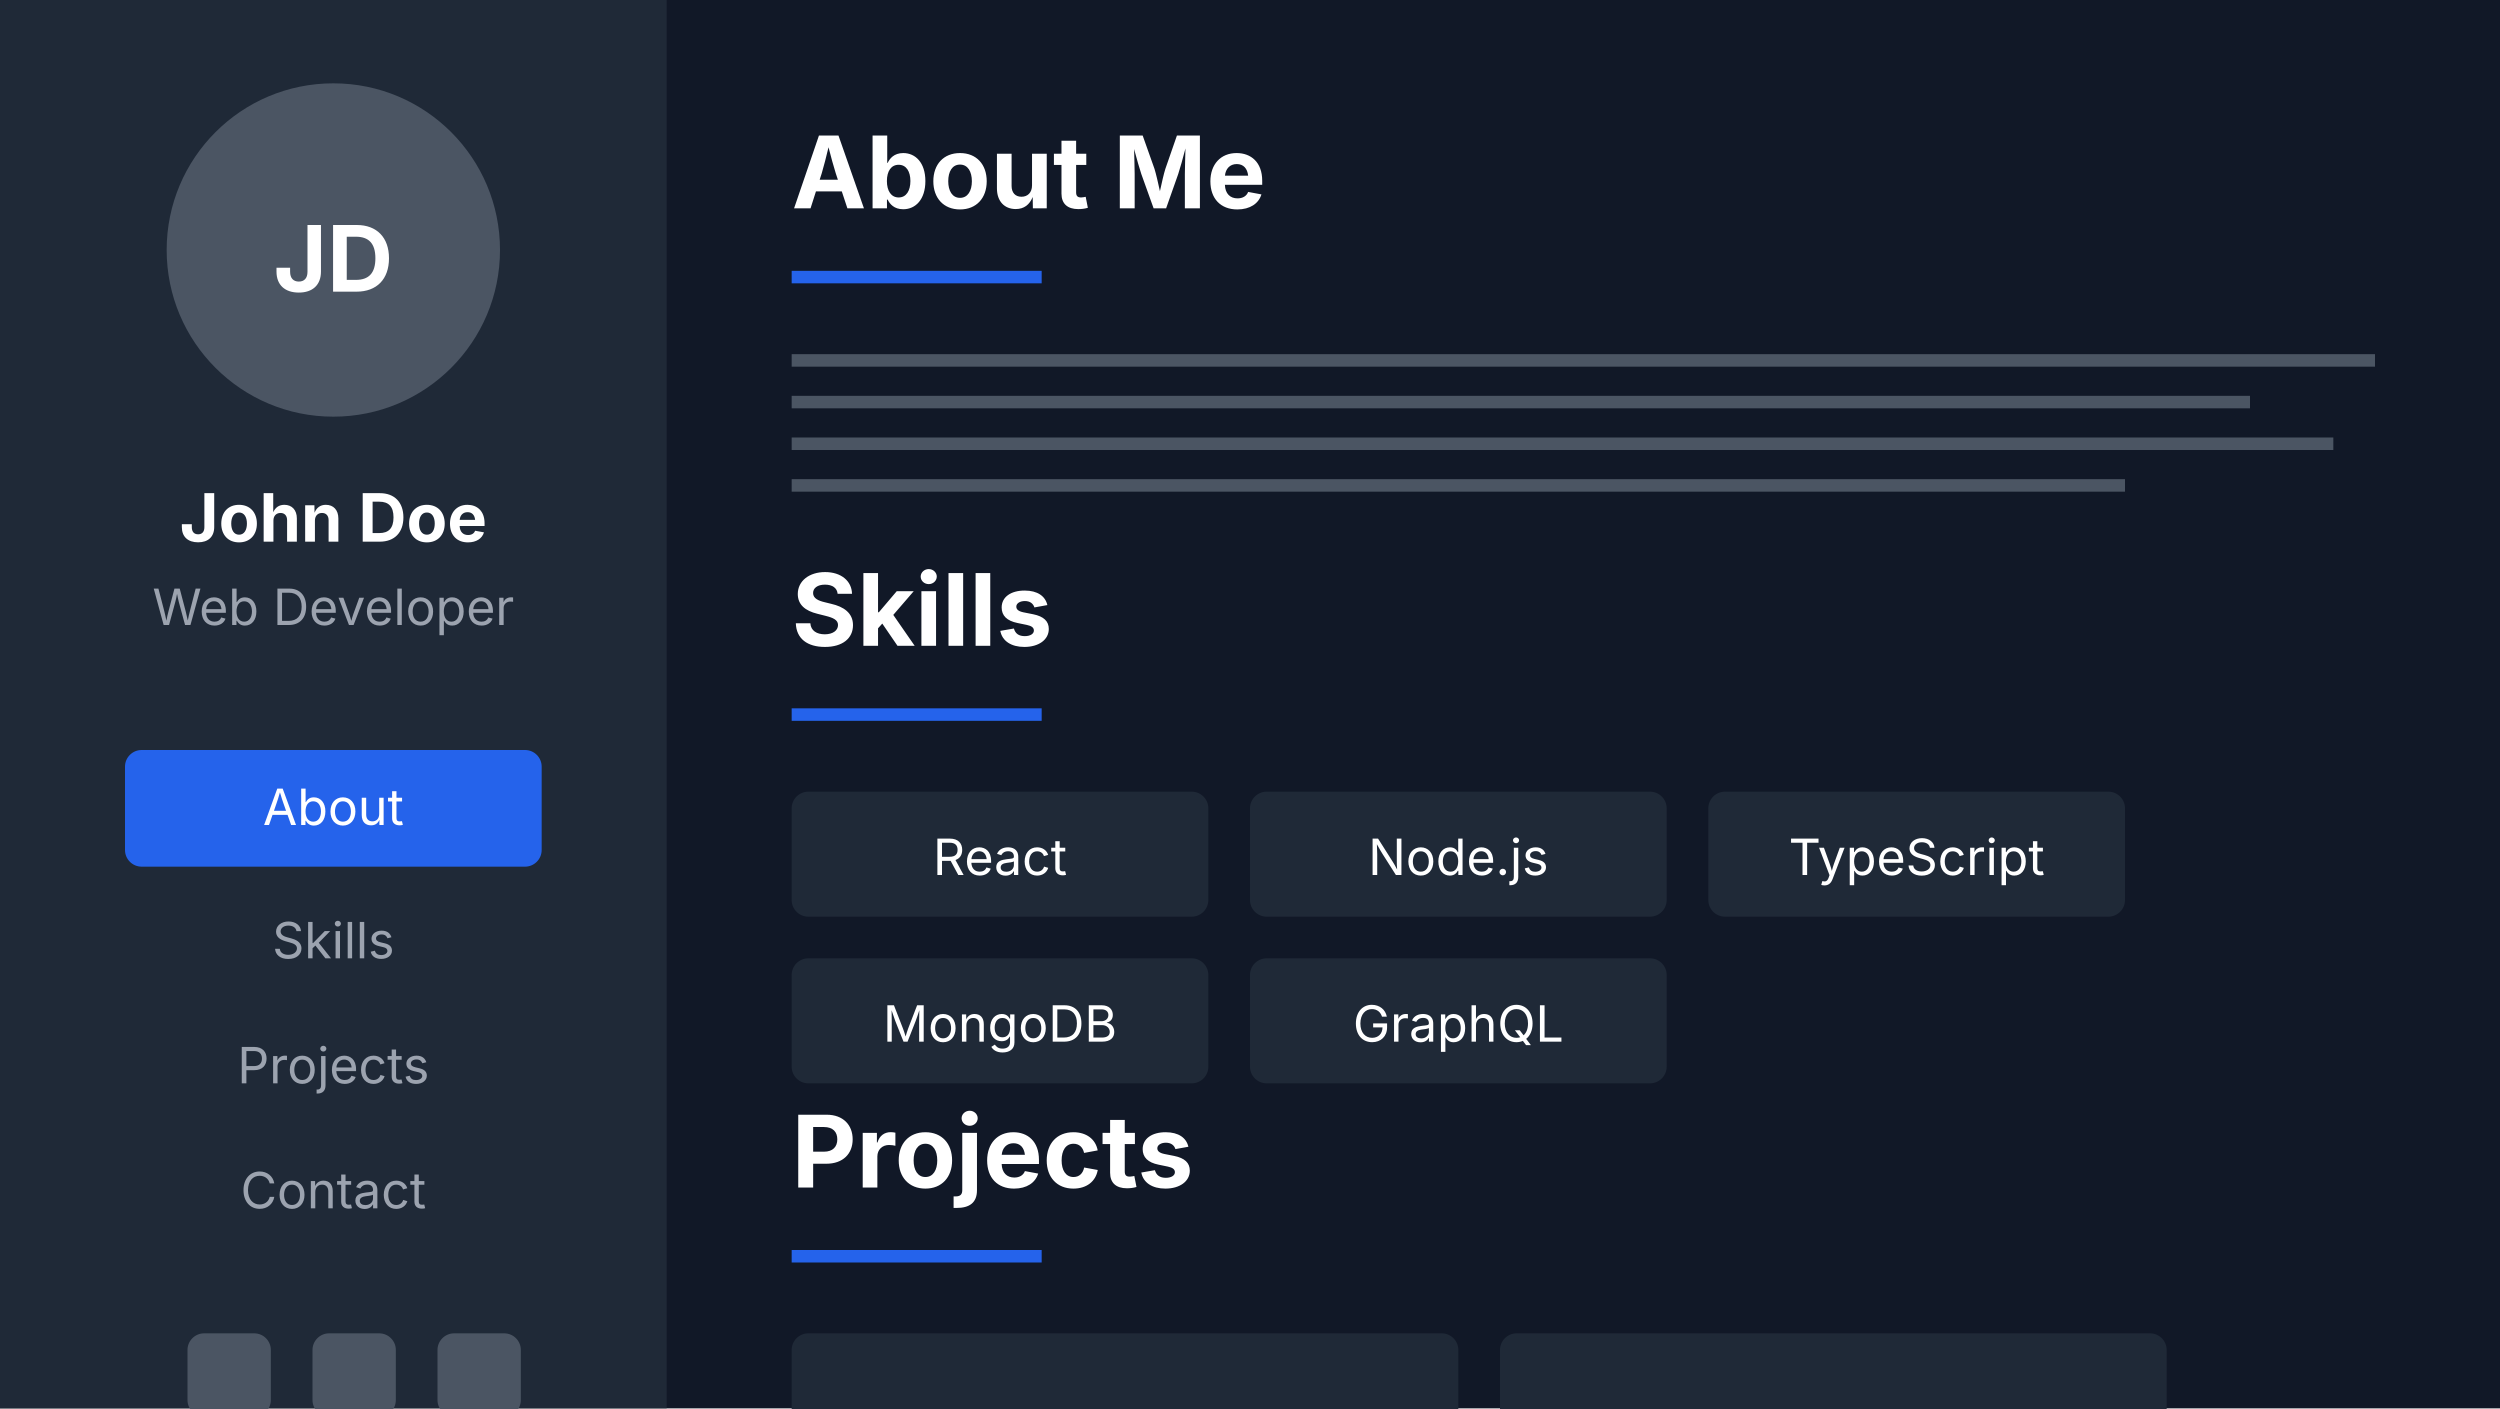
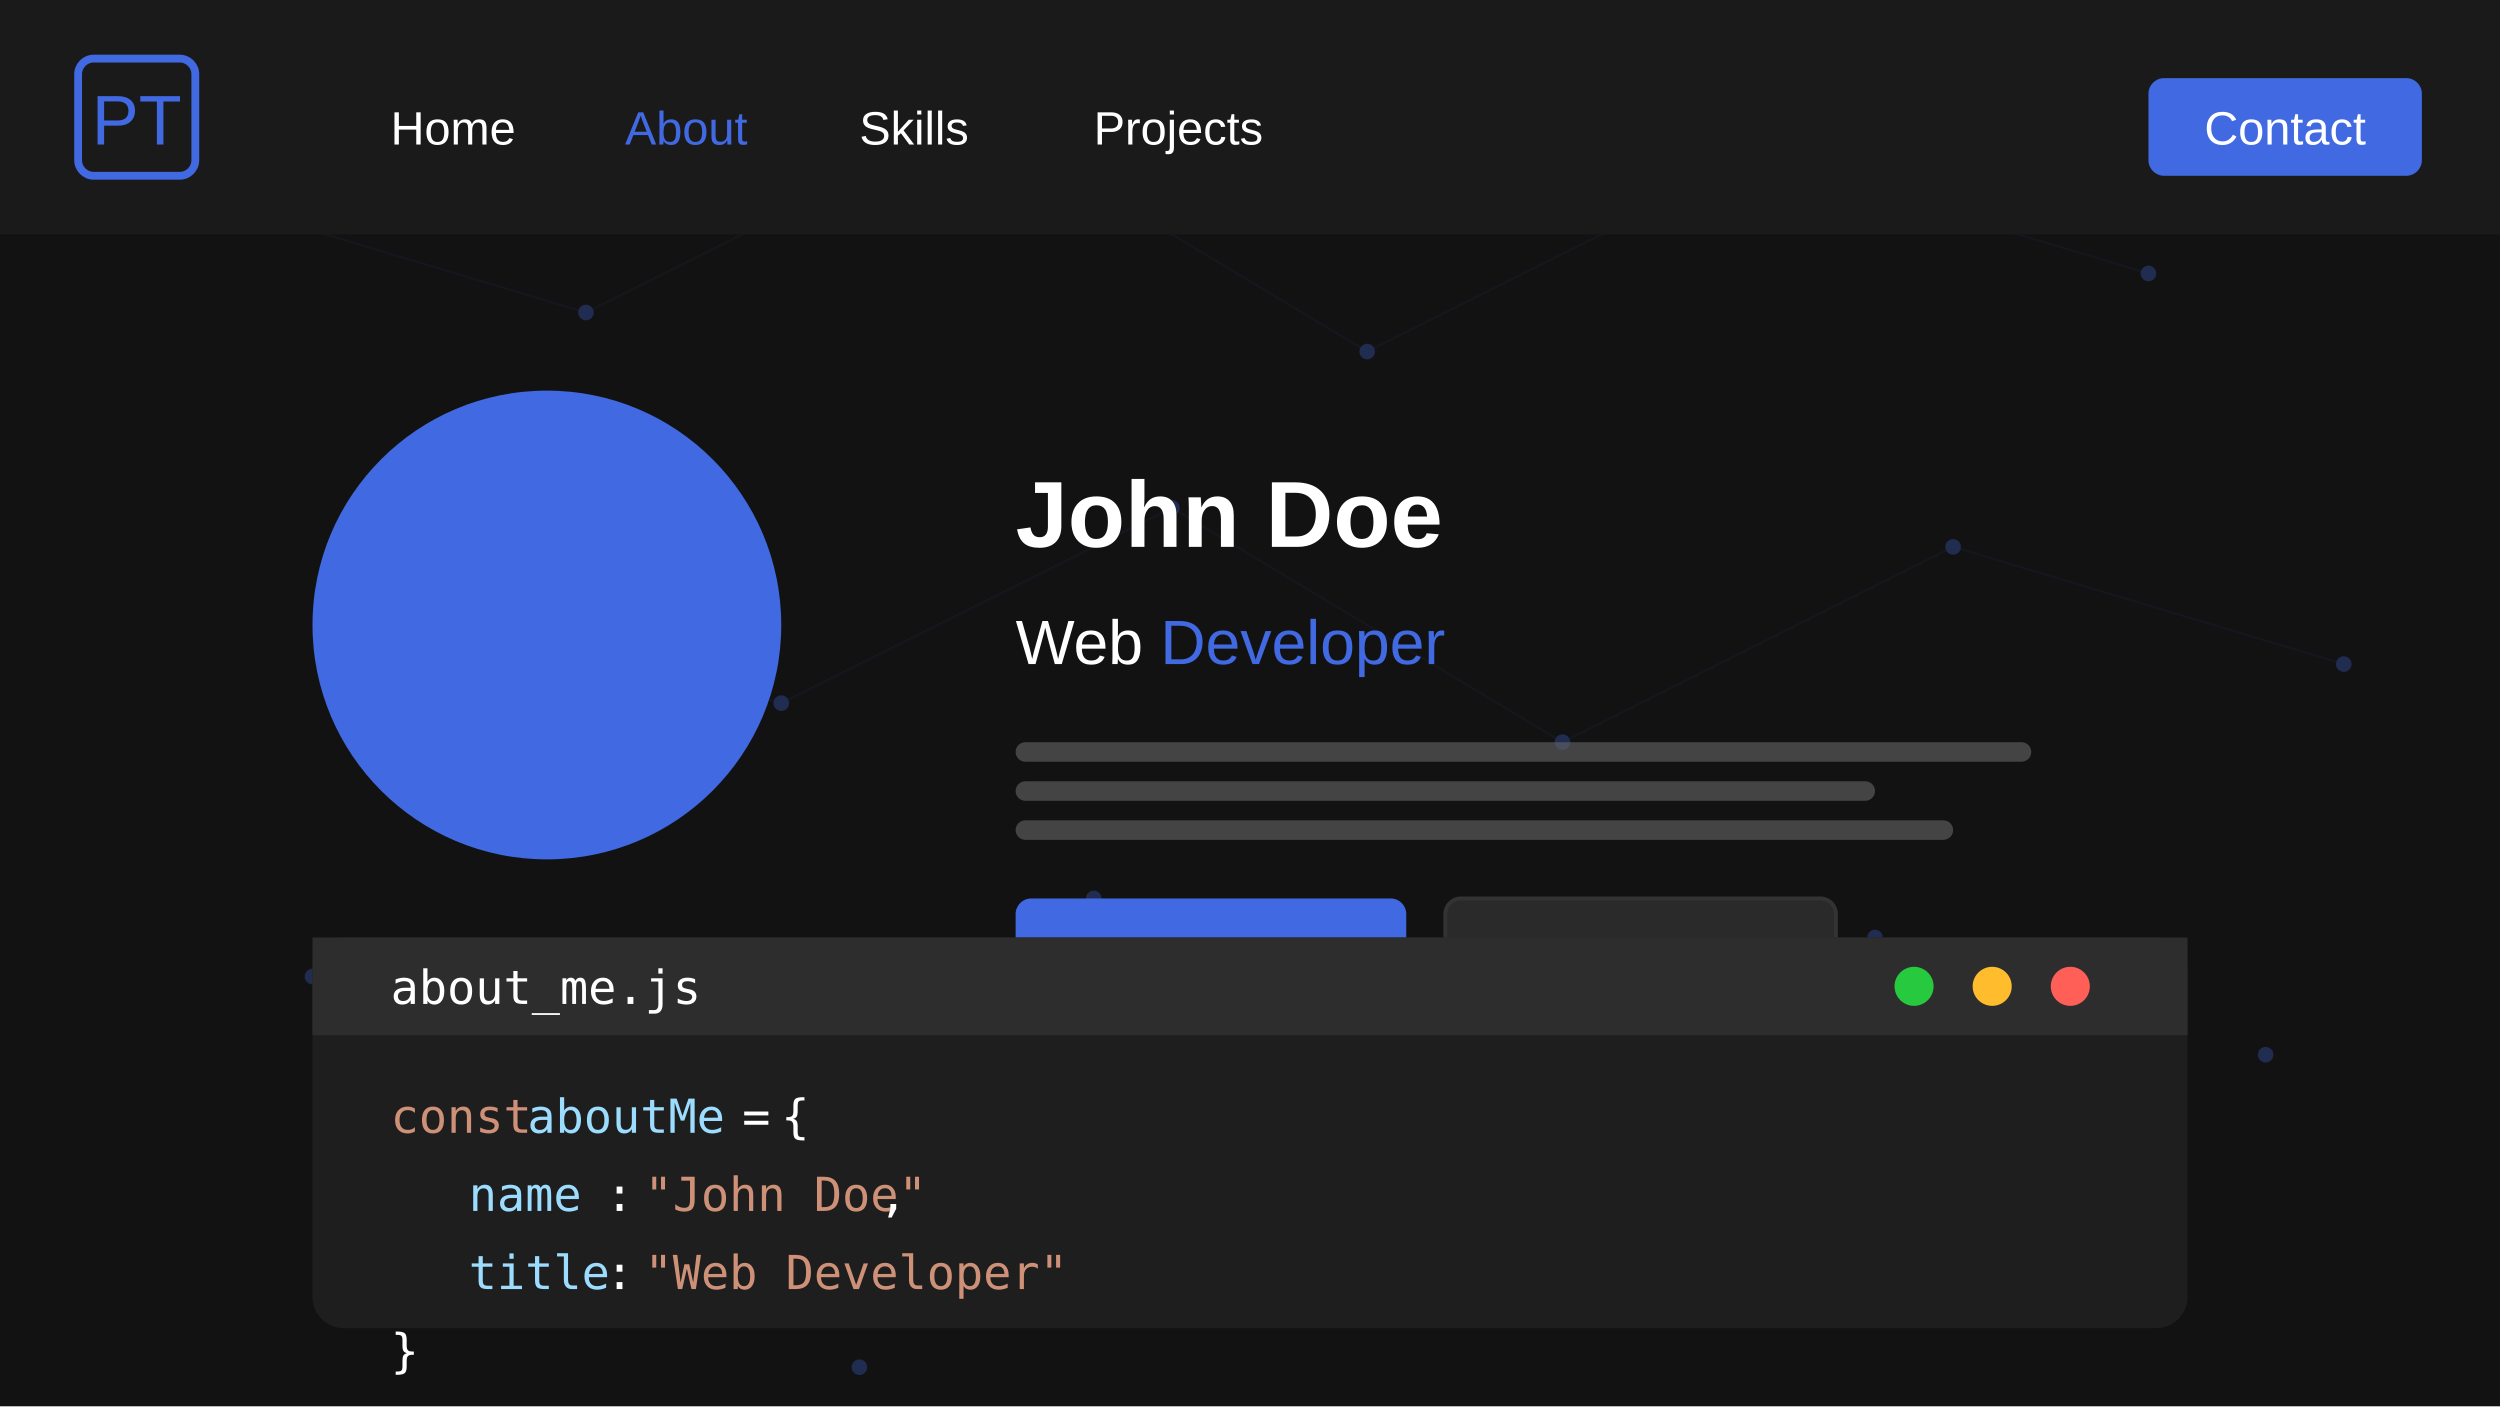
- <svg xmlns="http://www.w3.org/2000/svg" width="600" height="338" viewBox="0 0 600 338" fill="none">
-   <rect width="600" height="338" fill="#111827" />
-   <rect x="0" y="0" width="160" height="338" fill="#1f2937" />
-   <circle cx="80" cy="60" r="40" fill="#4b5563" />
-   <text x="80" y="70" font-family="'Inter', sans-serif" font-size="22" font-weight="bold" fill="#ffffff" text-anchor="middle">JD</text>
-   <text x="80" y="130" font-family="'Inter', sans-serif" font-size="16" font-weight="bold" fill="#ffffff" text-anchor="middle">John Doe</text>
-   <text x="80" y="150" font-family="'Inter', sans-serif" font-size="12" fill="#9ca3af" text-anchor="middle">Web Developer</text>
-   <rect x="30" y="180" width="100" height="28" rx="4" fill="#2563eb" />
-   <text x="80" y="198" font-family="'Inter', sans-serif" font-size="12" fill="#ffffff" text-anchor="middle">About</text>
-   <text x="80" y="230" font-family="'Inter', sans-serif" font-size="12" fill="#9ca3af" text-anchor="middle">Skills</text>
-   <text x="80" y="260" font-family="'Inter', sans-serif" font-size="12" fill="#9ca3af" text-anchor="middle">Projects</text>
-   <text x="80" y="290" font-family="'Inter', sans-serif" font-size="12" fill="#9ca3af" text-anchor="middle">Contact</text>
-   <rect x="45" y="320" width="20" height="20" rx="4" fill="#4b5563" />
-   <rect x="75" y="320" width="20" height="20" rx="4" fill="#4b5563" />
-   <rect x="105" y="320" width="20" height="20" rx="4" fill="#4b5563" />
-   <text x="190" y="50" font-family="'Inter', sans-serif" font-size="24" font-weight="bold" fill="#ffffff">About Me</text>
-   <rect x="190" y="65" width="60" height="3" fill="#2563eb" />
-   <rect x="190" y="85" width="380" height="3" fill="#4b5563" />
-   <rect x="190" y="95" width="350" height="3" fill="#4b5563" />
-   <rect x="190" y="105" width="370" height="3" fill="#4b5563" />
-   <rect x="190" y="115" width="320" height="3" fill="#4b5563" />
-   <text x="190" y="155" font-family="'Inter', sans-serif" font-size="24" font-weight="bold" fill="#ffffff">Skills</text>
-   <rect x="190" y="170" width="60" height="3" fill="#2563eb" />
-   <rect x="190" y="190" width="100" height="30" rx="4" fill="#1f2937" />
-   <text x="240" y="210" font-family="'Inter', sans-serif" font-size="12" fill="#ffffff" text-anchor="middle">React</text>
-   <rect x="300" y="190" width="100" height="30" rx="4" fill="#1f2937" />
-   <text x="350" y="210" font-family="'Inter', sans-serif" font-size="12" fill="#ffffff" text-anchor="middle">Node.js</text>
-   <rect x="410" y="190" width="100" height="30" rx="4" fill="#1f2937" />
-   <text x="460" y="210" font-family="'Inter', sans-serif" font-size="12" fill="#ffffff" text-anchor="middle">TypeScript</text>
-   <rect x="190" y="230" width="100" height="30" rx="4" fill="#1f2937" />
-   <text x="240" y="250" font-family="'Inter', sans-serif" font-size="12" fill="#ffffff" text-anchor="middle">MongoDB</text>
-   <rect x="300" y="230" width="100" height="30" rx="4" fill="#1f2937" />
-   <text x="350" y="250" font-family="'Inter', sans-serif" font-size="12" fill="#ffffff" text-anchor="middle">GraphQL</text>
-   <text x="190" y="285" font-family="'Inter', sans-serif" font-size="24" font-weight="bold" fill="#ffffff">Projects</text>
-   <rect x="190" y="300" width="60" height="3" fill="#2563eb" />
-   <rect x="190" y="320" width="160" height="90" rx="4" fill="#1f2937" />
-   <rect x="360" y="320" width="160" height="90" rx="4" fill="#1f2937" />
+ <svg xmlns="http://www.w3.org/2000/svg" width="640" height="360" viewBox="0 0 640 360" fill="none">
+   <rect width="640" height="360" fill="#121212" />
+   <g opacity="0.3">
+     <circle cx="50" cy="50" r="2" fill="#4169E1" />
+     <circle cx="150" cy="80" r="2" fill="#4169E1" />
+     <circle cx="250" cy="30" r="2" fill="#4169E1" />
+     <circle cx="350" cy="90" r="2" fill="#4169E1" />
+     <circle cx="450" cy="40" r="2" fill="#4169E1" />
+     <circle cx="550" cy="70" r="2" fill="#4169E1" />
+     <circle cx="100" cy="150" r="2" fill="#4169E1" />
+     <circle cx="200" cy="180" r="2" fill="#4169E1" />
+     <circle cx="300" cy="130" r="2" fill="#4169E1" />
+     <circle cx="400" cy="190" r="2" fill="#4169E1" />
+     <circle cx="500" cy="140" r="2" fill="#4169E1" />
+     <circle cx="600" cy="170" r="2" fill="#4169E1" />
+     <circle cx="80" cy="250" r="2" fill="#4169E1" />
+     <circle cx="180" cy="280" r="2" fill="#4169E1" />
+     <circle cx="280" cy="230" r="2" fill="#4169E1" />
+     <circle cx="380" cy="290" r="2" fill="#4169E1" />
+     <circle cx="480" cy="240" r="2" fill="#4169E1" />
+     <circle cx="580" cy="270" r="2" fill="#4169E1" />
+     <circle cx="120" cy="320" r="2" fill="#4169E1" />
+     <circle cx="220" cy="350" r="2" fill="#4169E1" />
+     <circle cx="320" cy="300" r="2" fill="#4169E1" />
+     <circle cx="420" cy="330" r="2" fill="#4169E1" />
+     <circle cx="520" cy="310" r="2" fill="#4169E1" />
+     <line x1="50" y1="50" x2="150" y2="80" stroke="#4169E1" stroke-width="0.5" opacity="0.2" />
+     <line x1="150" y1="80" x2="250" y2="30" stroke="#4169E1" stroke-width="0.5" opacity="0.2" />
+     <line x1="250" y1="30" x2="350" y2="90" stroke="#4169E1" stroke-width="0.5" opacity="0.2" />
+     <line x1="350" y1="90" x2="450" y2="40" stroke="#4169E1" stroke-width="0.5" opacity="0.2" />
+     <line x1="450" y1="40" x2="550" y2="70" stroke="#4169E1" stroke-width="0.5" opacity="0.2" />
+     <line x1="100" y1="150" x2="200" y2="180" stroke="#4169E1" stroke-width="0.5" opacity="0.2" />
+     <line x1="200" y1="180" x2="300" y2="130" stroke="#4169E1" stroke-width="0.5" opacity="0.2" />
+     <line x1="300" y1="130" x2="400" y2="190" stroke="#4169E1" stroke-width="0.5" opacity="0.2" />
+     <line x1="400" y1="190" x2="500" y2="140" stroke="#4169E1" stroke-width="0.5" opacity="0.2" />
+     <line x1="500" y1="140" x2="600" y2="170" stroke="#4169E1" stroke-width="0.5" opacity="0.2" />
+   </g>
+   <rect x="0" y="0" width="640" height="60" fill="#1A1A1A" />
+   <rect x="20" y="15" width="30" height="30" rx="4" stroke="#4169E1" stroke-width="2" fill="none" />
+   <text x="35" y="37" text-anchor="middle" font-family="Arial, sans-serif" font-size="18" fill="#4169E1">PT</text>
+   <text x="100" y="37" font-family="Arial, sans-serif" font-size="12" fill="white">Home</text>
+   <text x="160" y="37" font-family="Arial, sans-serif" font-size="12" fill="#4169E1">About</text>
+   <text x="220" y="37" font-family="Arial, sans-serif" font-size="12" fill="white">Skills</text>
+   <text x="280" y="37" font-family="Arial, sans-serif" font-size="12" fill="white">Projects</text>
+   <rect x="550" y="20" width="70" height="25" rx="4" fill="#4169E1" />
+   <text x="585" y="37" text-anchor="middle" font-family="Arial, sans-serif" font-size="12" fill="white">Contact</text>
+   <g transform="translate(80, 100)">
+     <circle cx="60" cy="60" r="60" fill="#4169E1" />
+     <text x="180" y="40" font-family="Arial, sans-serif" font-size="24" font-weight="bold" fill="white">John Doe</text>
+     <text x="180" y="70" font-family="Arial, sans-serif" font-size="16" fill="white">Web <tspan fill="#4169E1">Developer</tspan>
+     </text>
+     <rect x="180" y="90" width="260" height="5" rx="2.5" fill="#666666" opacity="0.6" />
+     <rect x="180" y="100" width="220" height="5" rx="2.5" fill="#666666" opacity="0.6" />
+     <rect x="180" y="110" width="240" height="5" rx="2.5" fill="#666666" opacity="0.6" />
+     <rect x="180" y="130" width="100" height="30" rx="4" fill="#4169E1" />
+     <text x="230" y="150" text-anchor="middle" font-family="Arial, sans-serif" font-size="12" fill="white">Contact</text>
+     <rect x="290" y="130" width="100" height="30" rx="4" fill="#2A2A2A" stroke="#333333" stroke-width="1" />
+     <text x="340" y="150" text-anchor="middle" font-family="Arial, sans-serif" font-size="12" fill="white">Download CV</text>
+   </g>
+   <g transform="translate(80, 240)">
+     <rect width="480" height="100" rx="8" fill="#1E1E1E" />
+     <rect width="480" height="25" rx="8 8 0 0" fill="#2D2D2D" />
+     <text x="20" y="17" font-family="monospace" font-size="12" fill="white">about_me.js</text>
+     <circle cx="450" cy="12.5" r="5" fill="#FF5F56" />
+     <circle cx="430" cy="12.5" r="5" fill="#FFBD2E" />
+     <circle cx="410" cy="12.5" r="5" fill="#27C93F" />
+     <text x="20" y="50" font-family="monospace" font-size="12" fill="#CE9178">const</text>
+     <text x="55" y="50" font-family="monospace" font-size="12" fill="#9CDCFE">aboutMe</text>
+     <text x="110" y="50" font-family="monospace" font-size="12" fill="white">=</text>
+     <text x="120" y="50" font-family="monospace" font-size="12" fill="white">{</text>
+     <text x="40" y="70" font-family="monospace" font-size="12" fill="#9CDCFE">name</text>
+     <text x="75" y="70" font-family="monospace" font-size="12" fill="white">:</text>
+     <text x="85" y="70" font-family="monospace" font-size="12" fill="#CE9178">"John Doe"</text>
+     <text x="145" y="70" font-family="monospace" font-size="12" fill="white">,</text>
+     <text x="40" y="90" font-family="monospace" font-size="12" fill="#9CDCFE">title</text>
+     <text x="75" y="90" font-family="monospace" font-size="12" fill="white">:</text>
+     <text x="85" y="90" font-family="monospace" font-size="12" fill="#CE9178">"Web Developer"</text>
+     <text x="20" y="110" font-family="monospace" font-size="12" fill="white">}</text>
+   </g>
</svg>
